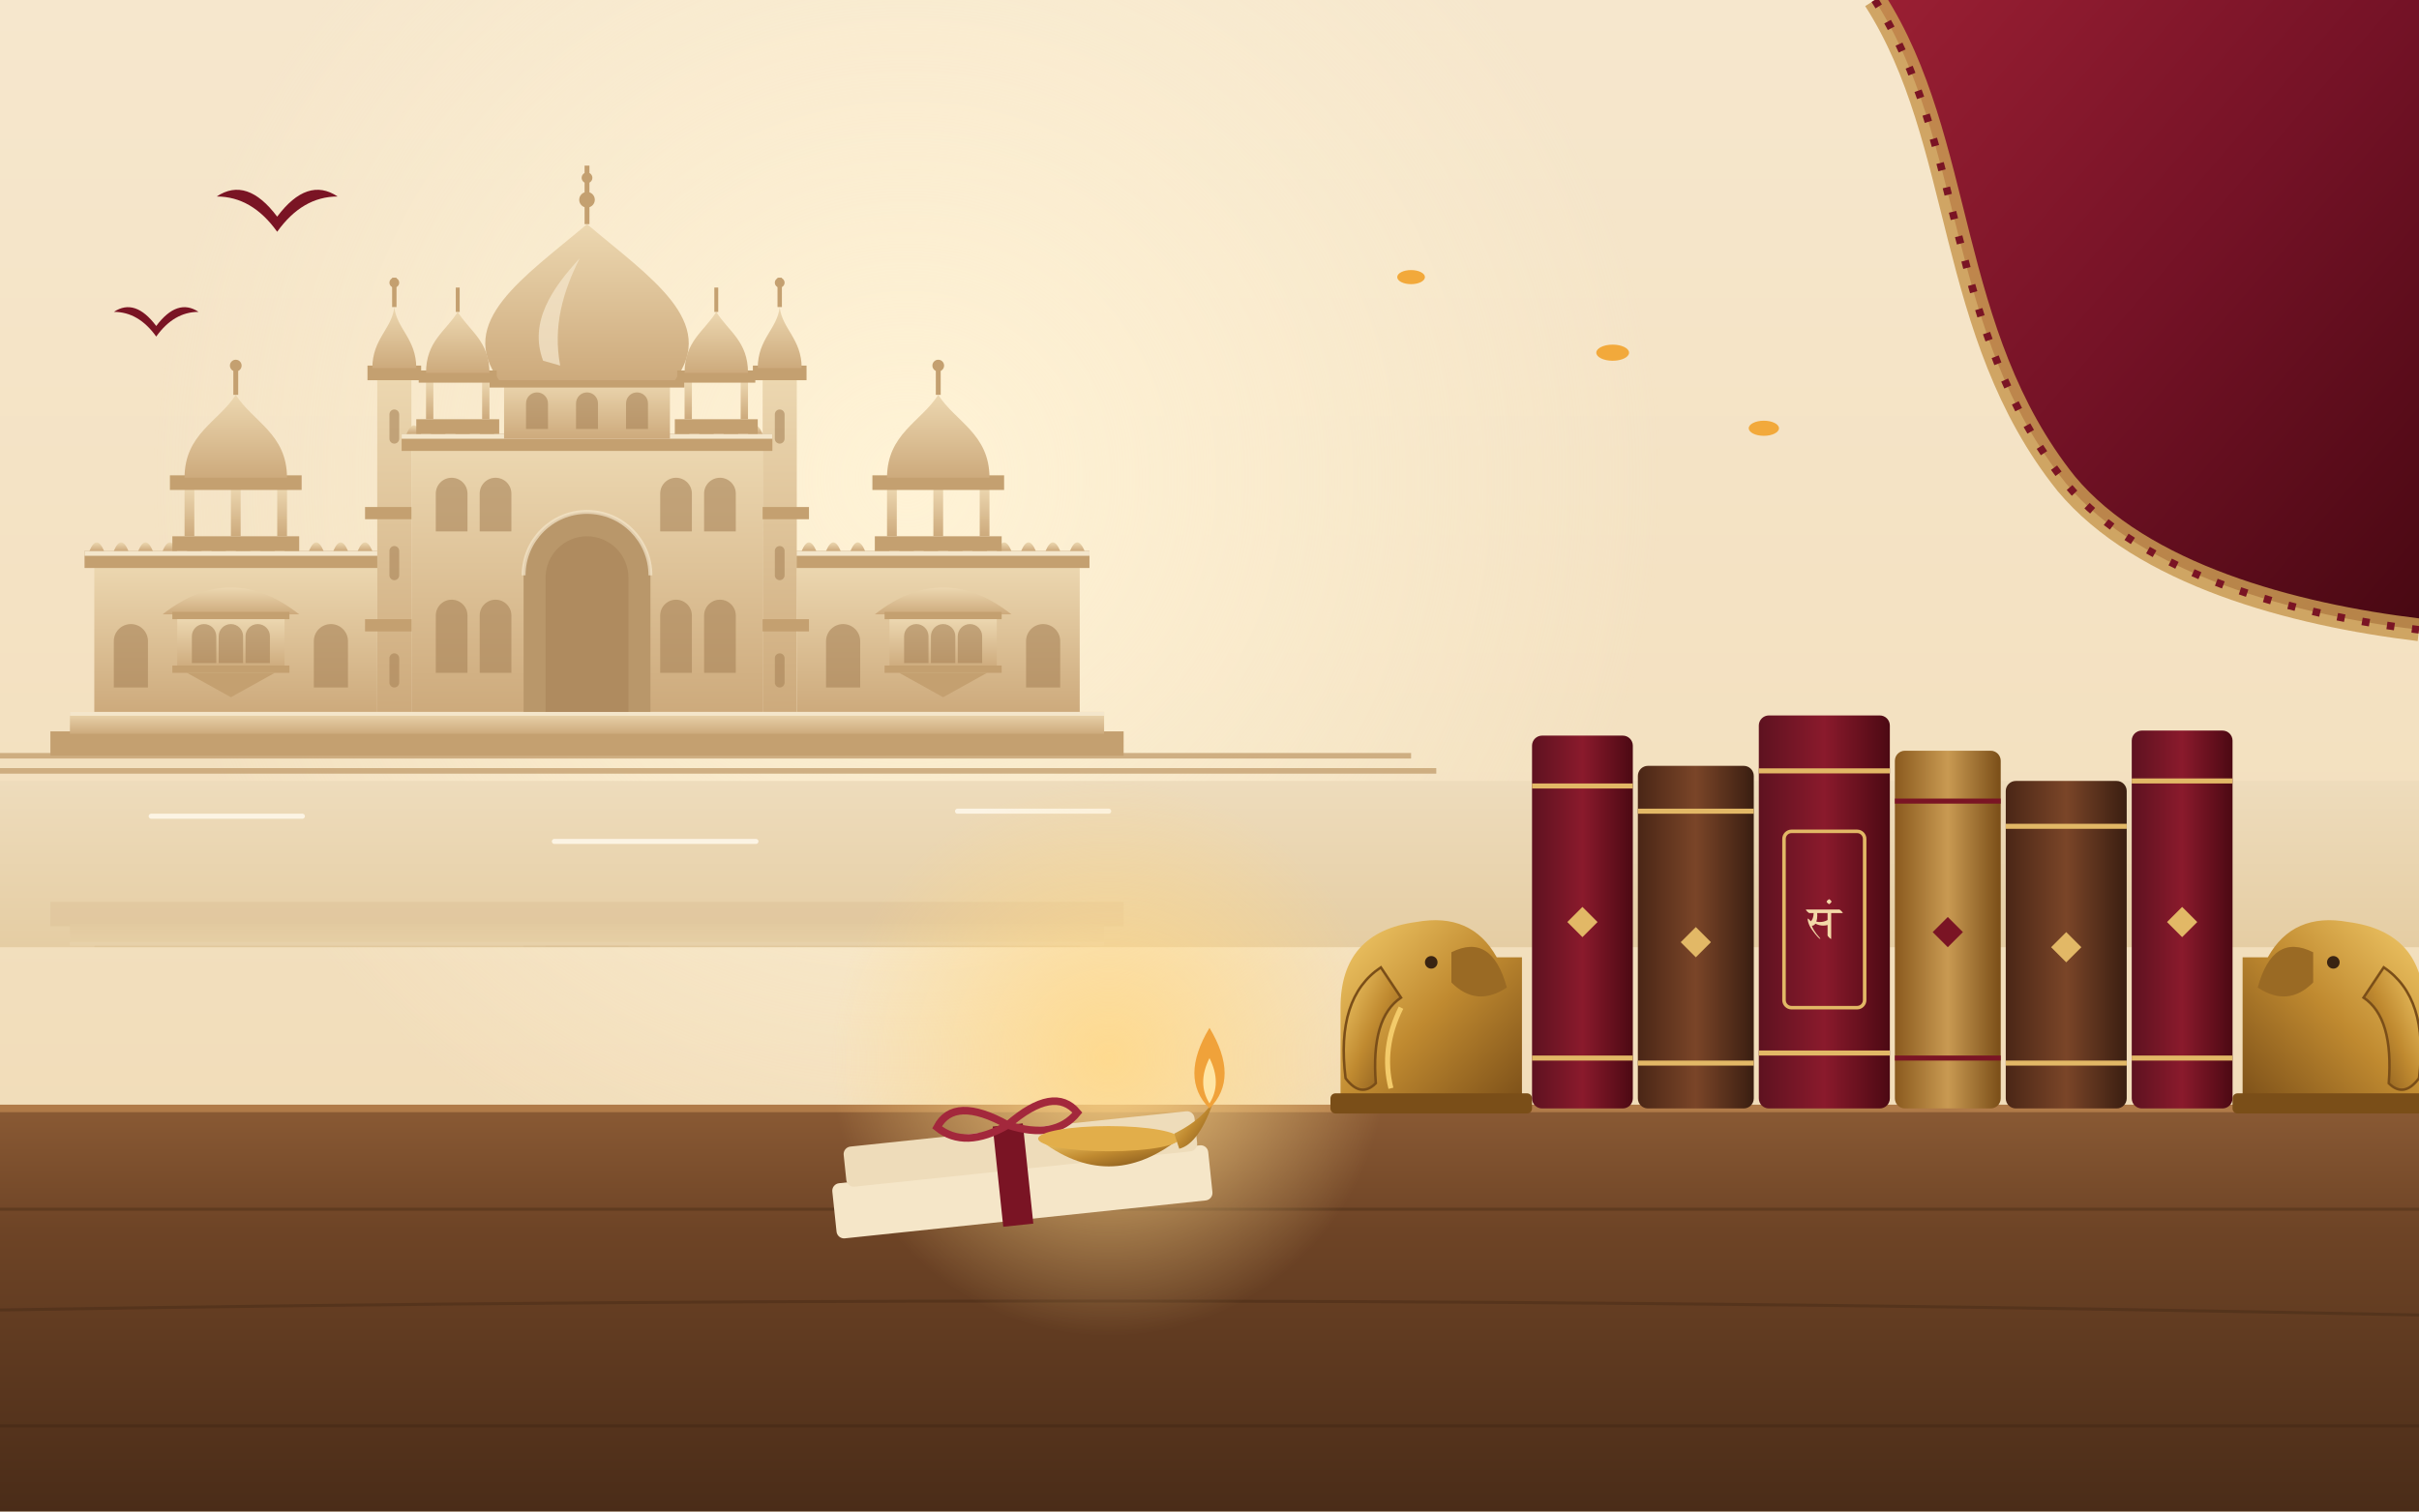
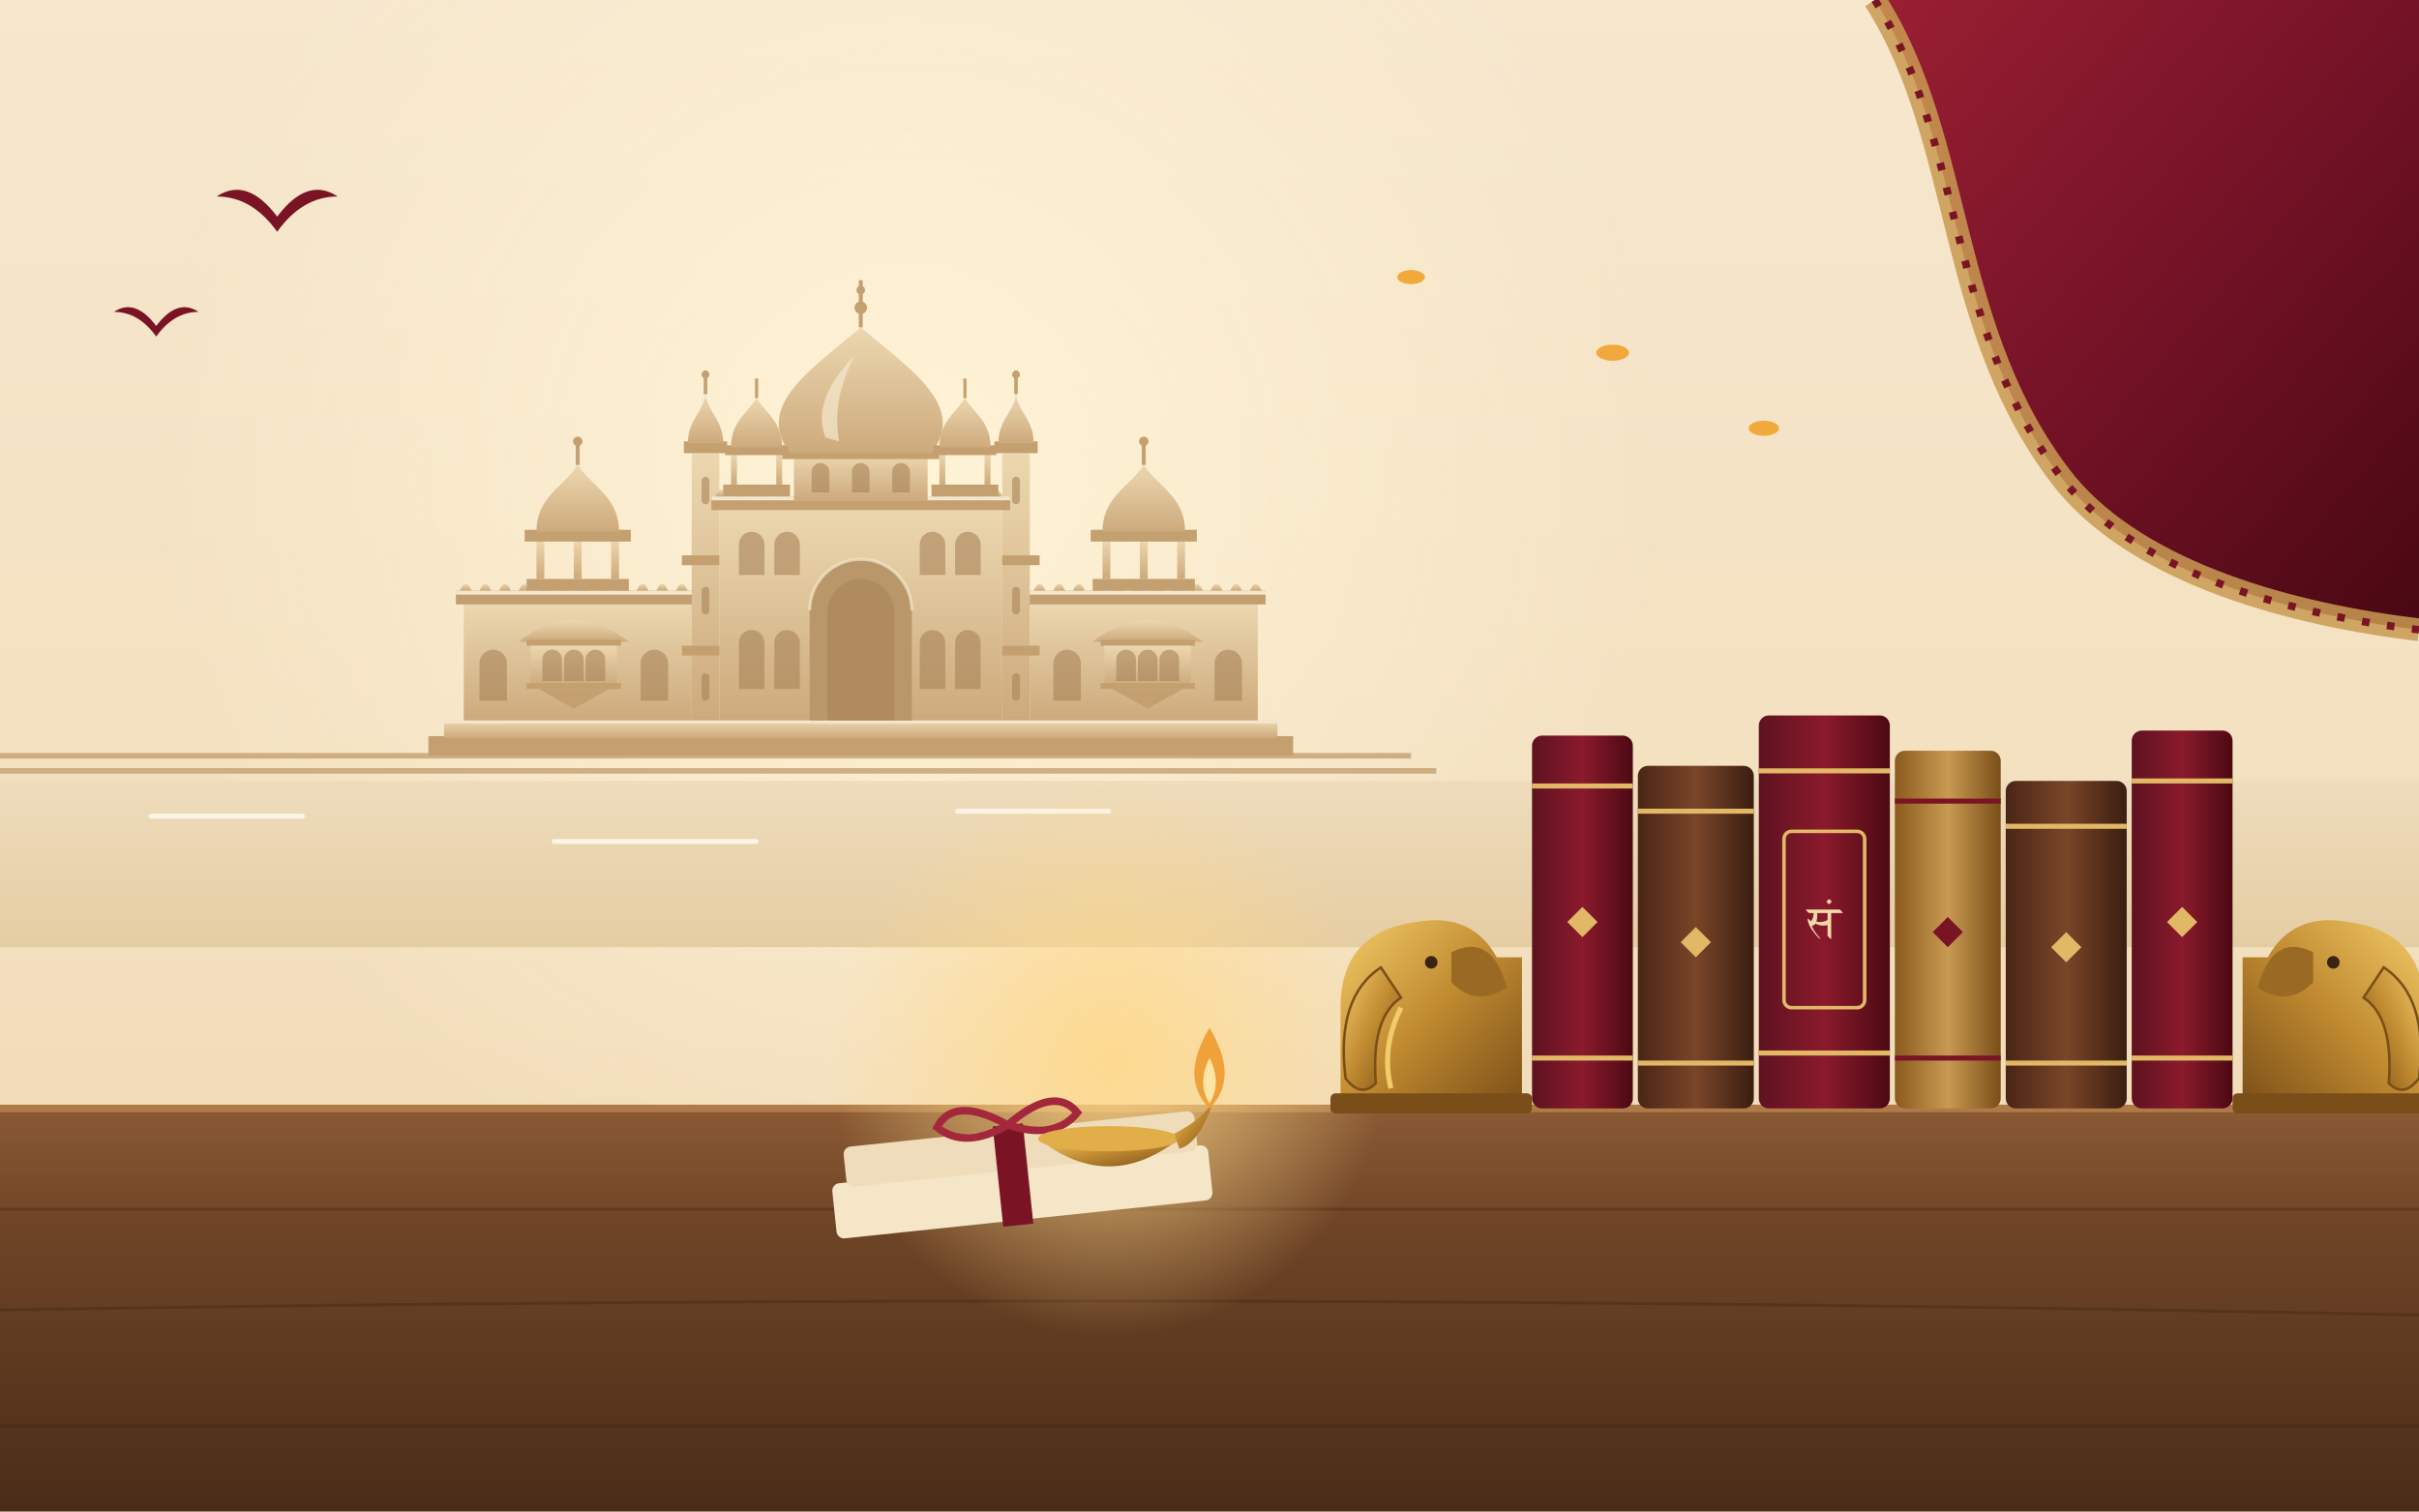
<svg xmlns="http://www.w3.org/2000/svg" viewBox="0 0 960 600">
  <defs>
    <linearGradient id="sgPalA" x1="0" y1="0" x2="0" y2="1">
      <stop offset="0" stop-color="#ECD7B0" />
      <stop offset="1" stop-color="#CDAA7C" />
    </linearGradient>
    <linearGradient id="sgSky" x1="0" y1="0" x2="0" y2="1">
      <stop offset="0" stop-color="#F6E7CD" />
      <stop offset=".55" stop-color="#F3E0BF" />
      <stop offset="1" stop-color="#EFD8B2" />
    </linearGradient>
    <radialGradient id="sgSkyGlow" cx=".5" cy=".5" r=".5">
      <stop offset="0" stop-color="#FFF3D6" />
      <stop offset="1" stop-color="#FFF3D6" stop-opacity="0" />
    </radialGradient>
    <radialGradient id="sgLamp" cx=".5" cy=".5" r=".5">
      <stop offset="0" stop-color="#FFD98A" stop-opacity=".9" />
      <stop offset="1" stop-color="#FFD98A" stop-opacity="0" />
    </radialGradient>
    <linearGradient id="sgPal" x1="0" y1="0" x2="0" y2="1">
      <stop offset="0" stop-color="#E2C79C" />
      <stop offset="1" stop-color="#C9A576" />
    </linearGradient>
    <linearGradient id="sgRiver" x1="0" y1="0" x2="0" y2="1">
      <stop offset="0" stop-color="#EEDCBC" />
      <stop offset="1" stop-color="#E5CDA3" />
    </linearGradient>
    <linearGradient id="sgTable" x1="0" y1="0" x2="0" y2="1">
      <stop offset="0" stop-color="#8A5A34" />
      <stop offset=".3" stop-color="#6E4426" />
      <stop offset="1" stop-color="#4A2C18" />
    </linearGradient>
    <linearGradient id="sgBrass" x1="0" y1="0" x2="1" y2="1">
      <stop offset="0" stop-color="#F3CB6A" />
      <stop offset=".5" stop-color="#C08A30" />
      <stop offset="1" stop-color="#7A4E18" />
    </linearGradient>
    <linearGradient id="sgV1" x1="0" y1="0" x2="1" y2="0">
      <stop offset="0" stop-color="#5E1220" />
      <stop offset=".5" stop-color="#8A1A2C" />
      <stop offset="1" stop-color="#4C0913" />
    </linearGradient>
    <linearGradient id="sgV2" x1="0" y1="0" x2="1" y2="0">
      <stop offset="0" stop-color="#4A2616" />
      <stop offset=".5" stop-color="#7A4528" />
      <stop offset="1" stop-color="#3A1E11" />
    </linearGradient>
    <linearGradient id="sgV3" x1="0" y1="0" x2="1" y2="0">
      <stop offset="0" stop-color="#8A5A1E" />
      <stop offset=".5" stop-color="#C99A52" />
      <stop offset="1" stop-color="#7A4E18" />
    </linearGradient>
    <linearGradient id="sgVelvet" x1="0" y1="0" x2="1" y2="1">
      <stop offset="0" stop-color="#9A1F33" />
      <stop offset=".5" stop-color="#741226" />
      <stop offset="1" stop-color="#480812" />
    </linearGradient>
  </defs>
  <rect width="960" height="600" fill="url(#sgSky)" />
  <circle class="uj-sunglow" cx="360" cy="190" r="300" fill="url(#sgSkyGlow)" />
-   <g transform="translate(20.0 58.0) scale(0.968)">
+   <g transform="translate(170 105.0) scale(0.78)">
    <g class="uj-palace">
      <rect x="0" y="240" width="440" height="10" fill="#C4A070" />
      <rect x="8" y="232" width="424" height="9" fill="url(#sgPalA)" />
      <rect x="8" y="232" width="424" height="1.6" fill="#F4E6CB" />
      <g>
        <rect x="18" y="172" width="116" height="60" fill="url(#sgPalA)" />
        <rect x="14" y="166" width="124" height="7" fill="#C4A070" />
        <rect x="14" y="166" width="124" height="2" fill="#F4E6CB" />
        <path d="M16 166 q3 -7 6 0Z" fill="url(#sgPalA)" />
        <path d="M26 166 q3 -7 6 0Z" fill="url(#sgPalA)" />
        <path d="M36 166 q3 -7 6 0Z" fill="url(#sgPalA)" />
        <path d="M46 166 q3 -7 6 0Z" fill="url(#sgPalA)" />
        <path d="M56 166 q3 -7 6 0Z" fill="url(#sgPalA)" />
        <path d="M66 166 q3 -7 6 0Z" fill="url(#sgPalA)" />
        <path d="M76 166 q3 -7 6 0Z" fill="url(#sgPalA)" />
        <path d="M86 166 q3 -7 6 0Z" fill="url(#sgPalA)" />
        <path d="M96 166 q3 -7 6 0Z" fill="url(#sgPalA)" />
        <path d="M106 166 q3 -7 6 0Z" fill="url(#sgPalA)" />
        <path d="M116 166 q3 -7 6 0Z" fill="url(#sgPalA)" />
        <path d="M126 166 q3 -7 6 0Z" fill="url(#sgPalA)" />
        <path d="M46 192 Q74 170 102 192Z" fill="url(#sgPalA)" />
        <rect x="50" y="191" width="48" height="3" fill="#C4A070" />
        <rect x="52" y="194" width="44" height="20" fill="url(#sgPalA)" />
        <path d="M58 212 V201.0 A5.0 5.0 0 0 1 68 201.0 V212Z" fill="#A88458" opacity=".6" />
        <path d="M69 212 V201.0 A5.0 5.0 0 0 1 79 201.0 V212Z" fill="#A88458" opacity=".6" />
        <path d="M80 212 V201.0 A5.0 5.0 0 0 1 90 201.0 V212Z" fill="#A88458" opacity=".6" />
        <rect x="50" y="213" width="48" height="3" fill="#C4A070" />
        <path d="M56 216 L74 226 L92 216Z" fill="#C4A070" />
        <path d="M26 222 V203.0 A7.0 7.0 0 0 1 40 203.0 V222Z" fill="#A88458" opacity=".6" />
        <path d="M108 222 V203.0 A7.0 7.0 0 0 1 122 203.0 V222Z" fill="#A88458" opacity=".6" />
        <rect x="50" y="160" width="52" height="6" fill="#C4A070" />
        <rect x="55" y="140" width="4" height="20" fill="url(#sgPalA)" />
        <rect x="74" y="140" width="4" height="20" fill="url(#sgPalA)" />
        <rect x="93" y="140" width="4" height="20" fill="url(#sgPalA)" />
        <rect x="49" y="135" width="54" height="6" fill="#C4A070" />
        <path d="M55 136 C55 118 69 113 76 102 C83 113 97 118 97 136Z" fill="url(#sgPalA)" />
        <path d="M76 102 V88" stroke="#C4A070" stroke-width="2" />
        <circle cx="76" cy="90" r="2.4" fill="#C4A070" />
        <rect x="134" y="96" width="14" height="136" fill="url(#sgPalA)" />
        <rect x="129" y="148" width="24" height="5" fill="#C4A070" />
        <rect x="129" y="194" width="24" height="5" fill="#C4A070" />
        <rect x="130" y="90" width="22" height="6" fill="#C4A070" />
        <path d="M132 91 C132 79 140 75 141 66 C142 75 150 79 150 91Z" fill="url(#sgPalA)" />
        <path d="M141 66 V54" stroke="#C4A070" stroke-width="1.8" />
        <circle cx="141" cy="56" r="2" fill="#C4A070" />
        <rect x="139" y="108" width="4" height="14" rx="2" fill="#A88458" opacity=".6" />
        <rect x="139" y="164" width="4" height="14" rx="2" fill="#A88458" opacity=".6" />
        <rect x="139" y="208" width="4" height="14" rx="2" fill="#A88458" opacity=".6" />
      </g>
      <g transform="translate(440 0) scale(-1 1)">
        <rect x="18" y="172" width="116" height="60" fill="url(#sgPalA)" />
        <rect x="14" y="166" width="124" height="7" fill="#C4A070" />
        <rect x="14" y="166" width="124" height="2" fill="#F4E6CB" />
        <path d="M16 166 q3 -7 6 0Z" fill="url(#sgPalA)" />
        <path d="M26 166 q3 -7 6 0Z" fill="url(#sgPalA)" />
        <path d="M36 166 q3 -7 6 0Z" fill="url(#sgPalA)" />
        <path d="M46 166 q3 -7 6 0Z" fill="url(#sgPalA)" />
        <path d="M56 166 q3 -7 6 0Z" fill="url(#sgPalA)" />
        <path d="M66 166 q3 -7 6 0Z" fill="url(#sgPalA)" />
        <path d="M76 166 q3 -7 6 0Z" fill="url(#sgPalA)" />
        <path d="M86 166 q3 -7 6 0Z" fill="url(#sgPalA)" />
        <path d="M96 166 q3 -7 6 0Z" fill="url(#sgPalA)" />
        <path d="M106 166 q3 -7 6 0Z" fill="url(#sgPalA)" />
        <path d="M116 166 q3 -7 6 0Z" fill="url(#sgPalA)" />
        <path d="M126 166 q3 -7 6 0Z" fill="url(#sgPalA)" />
        <path d="M46 192 Q74 170 102 192Z" fill="url(#sgPalA)" />
        <rect x="50" y="191" width="48" height="3" fill="#C4A070" />
        <rect x="52" y="194" width="44" height="20" fill="url(#sgPalA)" />
        <path d="M58 212 V201.0 A5.0 5.0 0 0 1 68 201.0 V212Z" fill="#A88458" opacity=".6" />
        <path d="M69 212 V201.0 A5.0 5.0 0 0 1 79 201.0 V212Z" fill="#A88458" opacity=".6" />
        <path d="M80 212 V201.0 A5.0 5.0 0 0 1 90 201.0 V212Z" fill="#A88458" opacity=".6" />
        <rect x="50" y="213" width="48" height="3" fill="#C4A070" />
        <path d="M56 216 L74 226 L92 216Z" fill="#C4A070" />
        <path d="M26 222 V203.0 A7.0 7.0 0 0 1 40 203.0 V222Z" fill="#A88458" opacity=".6" />
        <path d="M108 222 V203.0 A7.0 7.0 0 0 1 122 203.0 V222Z" fill="#A88458" opacity=".6" />
        <rect x="50" y="160" width="52" height="6" fill="#C4A070" />
        <rect x="55" y="140" width="4" height="20" fill="url(#sgPalA)" />
        <rect x="74" y="140" width="4" height="20" fill="url(#sgPalA)" />
        <rect x="93" y="140" width="4" height="20" fill="url(#sgPalA)" />
        <rect x="49" y="135" width="54" height="6" fill="#C4A070" />
        <path d="M55 136 C55 118 69 113 76 102 C83 113 97 118 97 136Z" fill="url(#sgPalA)" />
        <path d="M76 102 V88" stroke="#C4A070" stroke-width="2" />
        <circle cx="76" cy="90" r="2.4" fill="#C4A070" />
        <rect x="134" y="96" width="14" height="136" fill="url(#sgPalA)" />
        <rect x="129" y="148" width="24" height="5" fill="#C4A070" />
        <rect x="129" y="194" width="24" height="5" fill="#C4A070" />
        <rect x="130" y="90" width="22" height="6" fill="#C4A070" />
        <path d="M132 91 C132 79 140 75 141 66 C142 75 150 79 150 91Z" fill="url(#sgPalA)" />
        <path d="M141 66 V54" stroke="#C4A070" stroke-width="1.8" />
        <circle cx="141" cy="56" r="2" fill="#C4A070" />
        <rect x="139" y="108" width="4" height="14" rx="2" fill="#A88458" opacity=".6" />
        <rect x="139" y="164" width="4" height="14" rx="2" fill="#A88458" opacity=".6" />
        <rect x="139" y="208" width="4" height="14" rx="2" fill="#A88458" opacity=".6" />
      </g>
      <rect x="148" y="124" width="144" height="108" fill="url(#sgPalA)" />
      <rect x="144" y="118" width="152" height="7" fill="#C4A070" />
      <rect x="144" y="118" width="152" height="2" fill="#F4E6CB" />
      <path d="M146 118 q3 -7 6 0Z" fill="url(#sgPalA)" />
      <path d="M156 118 q3 -7 6 0Z" fill="url(#sgPalA)" />
      <path d="M166 118 q3 -7 6 0Z" fill="url(#sgPalA)" />
      <path d="M176 118 q3 -7 6 0Z" fill="url(#sgPalA)" />
      <path d="M186 118 q3 -7 6 0Z" fill="url(#sgPalA)" />
      <path d="M196 118 q3 -7 6 0Z" fill="url(#sgPalA)" />
      <path d="M206 118 q3 -7 6 0Z" fill="url(#sgPalA)" />
      <path d="M216 118 q3 -7 6 0Z" fill="url(#sgPalA)" />
      <path d="M226 118 q3 -7 6 0Z" fill="url(#sgPalA)" />
      <path d="M236 118 q3 -7 6 0Z" fill="url(#sgPalA)" />
      <path d="M246 118 q3 -7 6 0Z" fill="url(#sgPalA)" />
      <path d="M256 118 q3 -7 6 0Z" fill="url(#sgPalA)" />
      <path d="M266 118 q3 -7 6 0Z" fill="url(#sgPalA)" />
      <path d="M276 118 q3 -7 6 0Z" fill="url(#sgPalA)" />
      <path d="M286 118 q3 -7 6 0Z" fill="url(#sgPalA)" />
      <path d="M194 232 V176.0 A26.0 26.0 0 0 1 246 176.0 V232Z" fill="#B9976A" />
      <path d="M203 232 V177.0 A17.0 17.0 0 0 1 237 177.0 V232Z" fill="#A88458" opacity=".6" />
      <path d="M194 176 A26 26 0 0 1 246 176" fill="none" stroke="#F4E6CB" stroke-width="1.6" opacity=".7" />
      <path d="M158 158 V142.5 A6.5 6.5 0 0 1 171 142.5 V158Z" fill="#A88458" opacity=".6" />
      <path d="M158 216 V192.5 A6.5 6.5 0 0 1 171 192.5 V216Z" fill="#A88458" opacity=".6" />
      <path d="M176 158 V142.5 A6.5 6.5 0 0 1 189 142.5 V158Z" fill="#A88458" opacity=".6" />
      <path d="M176 216 V192.5 A6.5 6.5 0 0 1 189 192.5 V216Z" fill="#A88458" opacity=".6" />
      <path d="M250 158 V142.5 A6.5 6.5 0 0 1 263 142.5 V158Z" fill="#A88458" opacity=".6" />
      <path d="M250 216 V192.5 A6.5 6.5 0 0 1 263 192.5 V216Z" fill="#A88458" opacity=".6" />
      <path d="M268 158 V142.5 A6.5 6.5 0 0 1 281 142.5 V158Z" fill="#A88458" opacity=".6" />
      <path d="M268 216 V192.5 A6.5 6.5 0 0 1 281 192.5 V216Z" fill="#A88458" opacity=".6" />
      <rect x="186" y="96" width="68" height="24" fill="url(#sgPalA)" />
      <path d="M195 116 V105.5 A4.5 4.5 0 0 1 204 105.5 V116Z" fill="#A88458" opacity=".6" />
      <path d="M215.5 116 V105.5 A4.5 4.5 0 0 1 224.5 105.5 V116Z" fill="#A88458" opacity=".6" />
      <path d="M236 116 V105.5 A4.5 4.5 0 0 1 245 105.5 V116Z" fill="#A88458" opacity=".6" />
      <rect x="180" y="94" width="80" height="5" fill="#C4A070" />
      <path d="M184 96 C166 72 194 54 220 32 C246 54 274 72 256 96Z" fill="url(#sgPalA)" />
      <path d="M202 88 C196 72 206 58 217 46 C210 60 206 74 209 90Z" fill="#F4E6CB" opacity=".75" />
      <path d="M220 32 V8" stroke="#C4A070" stroke-width="2" />
      <circle cx="220" cy="22" r="3.2" fill="#C4A070" />
      <circle cx="220" cy="13" r="2.2" fill="#C4A070" />
      <rect x="150" y="112" width="34" height="6" fill="#C4A070" />
      <rect x="154" y="96" width="3" height="16" fill="url(#sgPalA)" />
      <rect x="177" y="96" width="3" height="16" fill="url(#sgPalA)" />
      <rect x="151" y="92" width="32" height="5" fill="#C4A070" />
      <path d="M154 93 C154 80 162 76 167 68 C172 76 180 80 180 93Z" fill="url(#sgPalA)" />
      <path d="M167 68 V58" stroke="#C4A070" stroke-width="1.6" />
      <rect x="256" y="112" width="34" height="6" fill="#C4A070" />
      <rect x="260" y="96" width="3" height="16" fill="url(#sgPalA)" />
      <rect x="283" y="96" width="3" height="16" fill="url(#sgPalA)" />
      <rect x="257" y="92" width="32" height="5" fill="#C4A070" />
      <path d="M260 93 C260 80 268 76 273 68 C278 76 286 80 286 93Z" fill="url(#sgPalA)" />
      <path d="M273 68 V58" stroke="#C4A070" stroke-width="1.6" />
    </g>
  </g>
  <g stroke="#C4A070" stroke-width="2.2" opacity=".8">
    <line x1="0" y1="300" x2="560" y2="300" />
    <line x1="0" y1="306" x2="570" y2="306" />
  </g>
  <rect x="0" y="310" width="960" height="66" fill="url(#sgRiver)" />
  <clipPath id="sgRivClip">
    <rect x="0" y="310" width="960" height="66" />
  </clipPath>
  <g clip-path="url(#sgRivClip)" opacity=".16">
-     <g transform="translate(20.0 600.0) scale(0.968 -0.968)">
+     <g transform="translate(170 600.0) scale(0.78 -0.78)">
      <g class="uj-palace">
        <rect x="0" y="240" width="440" height="10" fill="#C4A070" />
        <rect x="8" y="232" width="424" height="9" fill="url(#sgPalA)" />
        <rect x="8" y="232" width="424" height="1.6" fill="#F4E6CB" />
        <g>
          <rect x="18" y="172" width="116" height="60" fill="url(#sgPalA)" />
          <rect x="14" y="166" width="124" height="7" fill="#C4A070" />
          <rect x="14" y="166" width="124" height="2" fill="#F4E6CB" />
          <path d="M16 166 q3 -7 6 0Z" fill="url(#sgPalA)" />
          <path d="M26 166 q3 -7 6 0Z" fill="url(#sgPalA)" />
          <path d="M36 166 q3 -7 6 0Z" fill="url(#sgPalA)" />
          <path d="M46 166 q3 -7 6 0Z" fill="url(#sgPalA)" />
          <path d="M56 166 q3 -7 6 0Z" fill="url(#sgPalA)" />
          <path d="M66 166 q3 -7 6 0Z" fill="url(#sgPalA)" />
          <path d="M76 166 q3 -7 6 0Z" fill="url(#sgPalA)" />
          <path d="M86 166 q3 -7 6 0Z" fill="url(#sgPalA)" />
          <path d="M96 166 q3 -7 6 0Z" fill="url(#sgPalA)" />
          <path d="M106 166 q3 -7 6 0Z" fill="url(#sgPalA)" />
          <path d="M116 166 q3 -7 6 0Z" fill="url(#sgPalA)" />
          <path d="M126 166 q3 -7 6 0Z" fill="url(#sgPalA)" />
          <path d="M46 192 Q74 170 102 192Z" fill="url(#sgPalA)" />
          <rect x="50" y="191" width="48" height="3" fill="#C4A070" />
          <rect x="52" y="194" width="44" height="20" fill="url(#sgPalA)" />
          <path d="M58 212 V201.0 A5.0 5.0 0 0 1 68 201.0 V212Z" fill="#A88458" opacity=".6" />
          <path d="M69 212 V201.0 A5.0 5.0 0 0 1 79 201.0 V212Z" fill="#A88458" opacity=".6" />
          <path d="M80 212 V201.0 A5.0 5.0 0 0 1 90 201.0 V212Z" fill="#A88458" opacity=".6" />
          <rect x="50" y="213" width="48" height="3" fill="#C4A070" />
          <path d="M56 216 L74 226 L92 216Z" fill="#C4A070" />
          <path d="M26 222 V203.0 A7.0 7.0 0 0 1 40 203.0 V222Z" fill="#A88458" opacity=".6" />
          <path d="M108 222 V203.0 A7.0 7.0 0 0 1 122 203.0 V222Z" fill="#A88458" opacity=".6" />
          <rect x="50" y="160" width="52" height="6" fill="#C4A070" />
          <rect x="55" y="140" width="4" height="20" fill="url(#sgPalA)" />
          <rect x="74" y="140" width="4" height="20" fill="url(#sgPalA)" />
          <rect x="93" y="140" width="4" height="20" fill="url(#sgPalA)" />
          <rect x="49" y="135" width="54" height="6" fill="#C4A070" />
          <path d="M55 136 C55 118 69 113 76 102 C83 113 97 118 97 136Z" fill="url(#sgPalA)" />
          <path d="M76 102 V88" stroke="#C4A070" stroke-width="2" />
          <circle cx="76" cy="90" r="2.4" fill="#C4A070" />
          <rect x="134" y="96" width="14" height="136" fill="url(#sgPalA)" />
          <rect x="129" y="148" width="24" height="5" fill="#C4A070" />
          <rect x="129" y="194" width="24" height="5" fill="#C4A070" />
          <rect x="130" y="90" width="22" height="6" fill="#C4A070" />
          <path d="M132 91 C132 79 140 75 141 66 C142 75 150 79 150 91Z" fill="url(#sgPalA)" />
          <path d="M141 66 V54" stroke="#C4A070" stroke-width="1.8" />
          <circle cx="141" cy="56" r="2" fill="#C4A070" />
          <rect x="139" y="108" width="4" height="14" rx="2" fill="#A88458" opacity=".6" />
          <rect x="139" y="164" width="4" height="14" rx="2" fill="#A88458" opacity=".6" />
          <rect x="139" y="208" width="4" height="14" rx="2" fill="#A88458" opacity=".6" />
        </g>
        <g transform="translate(440 0) scale(-1 1)">
          <rect x="18" y="172" width="116" height="60" fill="url(#sgPalA)" />
          <rect x="14" y="166" width="124" height="7" fill="#C4A070" />
          <rect x="14" y="166" width="124" height="2" fill="#F4E6CB" />
          <path d="M16 166 q3 -7 6 0Z" fill="url(#sgPalA)" />
          <path d="M26 166 q3 -7 6 0Z" fill="url(#sgPalA)" />
          <path d="M36 166 q3 -7 6 0Z" fill="url(#sgPalA)" />
          <path d="M46 166 q3 -7 6 0Z" fill="url(#sgPalA)" />
          <path d="M56 166 q3 -7 6 0Z" fill="url(#sgPalA)" />
          <path d="M66 166 q3 -7 6 0Z" fill="url(#sgPalA)" />
          <path d="M76 166 q3 -7 6 0Z" fill="url(#sgPalA)" />
          <path d="M86 166 q3 -7 6 0Z" fill="url(#sgPalA)" />
          <path d="M96 166 q3 -7 6 0Z" fill="url(#sgPalA)" />
          <path d="M106 166 q3 -7 6 0Z" fill="url(#sgPalA)" />
          <path d="M116 166 q3 -7 6 0Z" fill="url(#sgPalA)" />
          <path d="M126 166 q3 -7 6 0Z" fill="url(#sgPalA)" />
          <path d="M46 192 Q74 170 102 192Z" fill="url(#sgPalA)" />
          <rect x="50" y="191" width="48" height="3" fill="#C4A070" />
          <rect x="52" y="194" width="44" height="20" fill="url(#sgPalA)" />
          <path d="M58 212 V201.0 A5.0 5.0 0 0 1 68 201.0 V212Z" fill="#A88458" opacity=".6" />
          <path d="M69 212 V201.0 A5.0 5.0 0 0 1 79 201.0 V212Z" fill="#A88458" opacity=".6" />
          <path d="M80 212 V201.0 A5.0 5.0 0 0 1 90 201.0 V212Z" fill="#A88458" opacity=".6" />
          <rect x="50" y="213" width="48" height="3" fill="#C4A070" />
          <path d="M56 216 L74 226 L92 216Z" fill="#C4A070" />
          <path d="M26 222 V203.0 A7.0 7.0 0 0 1 40 203.0 V222Z" fill="#A88458" opacity=".6" />
          <path d="M108 222 V203.0 A7.0 7.0 0 0 1 122 203.0 V222Z" fill="#A88458" opacity=".6" />
          <rect x="50" y="160" width="52" height="6" fill="#C4A070" />
          <rect x="55" y="140" width="4" height="20" fill="url(#sgPalA)" />
          <rect x="74" y="140" width="4" height="20" fill="url(#sgPalA)" />
          <rect x="93" y="140" width="4" height="20" fill="url(#sgPalA)" />
          <rect x="49" y="135" width="54" height="6" fill="#C4A070" />
          <path d="M55 136 C55 118 69 113 76 102 C83 113 97 118 97 136Z" fill="url(#sgPalA)" />
          <path d="M76 102 V88" stroke="#C4A070" stroke-width="2" />
          <circle cx="76" cy="90" r="2.4" fill="#C4A070" />
          <rect x="134" y="96" width="14" height="136" fill="url(#sgPalA)" />
          <rect x="129" y="148" width="24" height="5" fill="#C4A070" />
          <rect x="129" y="194" width="24" height="5" fill="#C4A070" />
          <rect x="130" y="90" width="22" height="6" fill="#C4A070" />
          <path d="M132 91 C132 79 140 75 141 66 C142 75 150 79 150 91Z" fill="url(#sgPalA)" />
          <path d="M141 66 V54" stroke="#C4A070" stroke-width="1.8" />
          <circle cx="141" cy="56" r="2" fill="#C4A070" />
          <rect x="139" y="108" width="4" height="14" rx="2" fill="#A88458" opacity=".6" />
          <rect x="139" y="164" width="4" height="14" rx="2" fill="#A88458" opacity=".6" />
          <rect x="139" y="208" width="4" height="14" rx="2" fill="#A88458" opacity=".6" />
        </g>
        <rect x="148" y="124" width="144" height="108" fill="url(#sgPalA)" />
        <rect x="144" y="118" width="152" height="7" fill="#C4A070" />
        <rect x="144" y="118" width="152" height="2" fill="#F4E6CB" />
        <path d="M146 118 q3 -7 6 0Z" fill="url(#sgPalA)" />
        <path d="M156 118 q3 -7 6 0Z" fill="url(#sgPalA)" />
        <path d="M166 118 q3 -7 6 0Z" fill="url(#sgPalA)" />
        <path d="M176 118 q3 -7 6 0Z" fill="url(#sgPalA)" />
        <path d="M186 118 q3 -7 6 0Z" fill="url(#sgPalA)" />
        <path d="M196 118 q3 -7 6 0Z" fill="url(#sgPalA)" />
        <path d="M206 118 q3 -7 6 0Z" fill="url(#sgPalA)" />
        <path d="M216 118 q3 -7 6 0Z" fill="url(#sgPalA)" />
        <path d="M226 118 q3 -7 6 0Z" fill="url(#sgPalA)" />
        <path d="M236 118 q3 -7 6 0Z" fill="url(#sgPalA)" />
        <path d="M246 118 q3 -7 6 0Z" fill="url(#sgPalA)" />
        <path d="M256 118 q3 -7 6 0Z" fill="url(#sgPalA)" />
        <path d="M266 118 q3 -7 6 0Z" fill="url(#sgPalA)" />
        <path d="M276 118 q3 -7 6 0Z" fill="url(#sgPalA)" />
        <path d="M286 118 q3 -7 6 0Z" fill="url(#sgPalA)" />
        <path d="M194 232 V176.0 A26.0 26.0 0 0 1 246 176.0 V232Z" fill="#B9976A" />
        <path d="M203 232 V177.0 A17.0 17.0 0 0 1 237 177.0 V232Z" fill="#A88458" opacity=".6" />
        <path d="M194 176 A26 26 0 0 1 246 176" fill="none" stroke="#F4E6CB" stroke-width="1.6" opacity=".7" />
        <path d="M158 158 V142.5 A6.5 6.5 0 0 1 171 142.5 V158Z" fill="#A88458" opacity=".6" />
        <path d="M158 216 V192.5 A6.5 6.5 0 0 1 171 192.5 V216Z" fill="#A88458" opacity=".6" />
        <path d="M176 158 V142.5 A6.5 6.5 0 0 1 189 142.5 V158Z" fill="#A88458" opacity=".6" />
        <path d="M176 216 V192.5 A6.5 6.5 0 0 1 189 192.5 V216Z" fill="#A88458" opacity=".6" />
        <path d="M250 158 V142.5 A6.5 6.5 0 0 1 263 142.5 V158Z" fill="#A88458" opacity=".6" />
        <path d="M250 216 V192.5 A6.5 6.5 0 0 1 263 192.5 V216Z" fill="#A88458" opacity=".6" />
        <path d="M268 158 V142.5 A6.5 6.5 0 0 1 281 142.5 V158Z" fill="#A88458" opacity=".6" />
        <path d="M268 216 V192.5 A6.5 6.5 0 0 1 281 192.5 V216Z" fill="#A88458" opacity=".6" />
        <rect x="186" y="96" width="68" height="24" fill="url(#sgPalA)" />
        <path d="M195 116 V105.5 A4.5 4.5 0 0 1 204 105.5 V116Z" fill="#A88458" opacity=".6" />
        <path d="M215.5 116 V105.5 A4.5 4.5 0 0 1 224.5 105.5 V116Z" fill="#A88458" opacity=".6" />
        <path d="M236 116 V105.5 A4.5 4.5 0 0 1 245 105.5 V116Z" fill="#A88458" opacity=".6" />
        <rect x="180" y="94" width="80" height="5" fill="#C4A070" />
        <path d="M184 96 C166 72 194 54 220 32 C246 54 274 72 256 96Z" fill="url(#sgPalA)" />
        <path d="M202 88 C196 72 206 58 217 46 C210 60 206 74 209 90Z" fill="#F4E6CB" opacity=".75" />
        <path d="M220 32 V8" stroke="#C4A070" stroke-width="2" />
        <circle cx="220" cy="22" r="3.2" fill="#C4A070" />
        <circle cx="220" cy="13" r="2.2" fill="#C4A070" />
        <rect x="150" y="112" width="34" height="6" fill="#C4A070" />
        <rect x="154" y="96" width="3" height="16" fill="url(#sgPalA)" />
        <rect x="177" y="96" width="3" height="16" fill="url(#sgPalA)" />
        <rect x="151" y="92" width="32" height="5" fill="#C4A070" />
        <path d="M154 93 C154 80 162 76 167 68 C172 76 180 80 180 93Z" fill="url(#sgPalA)" />
        <path d="M167 68 V58" stroke="#C4A070" stroke-width="1.6" />
        <rect x="256" y="112" width="34" height="6" fill="#C4A070" />
        <rect x="260" y="96" width="3" height="16" fill="url(#sgPalA)" />
        <rect x="283" y="96" width="3" height="16" fill="url(#sgPalA)" />
        <rect x="257" y="92" width="32" height="5" fill="#C4A070" />
        <path d="M260 93 C260 80 268 76 273 68 C278 76 286 80 286 93Z" fill="url(#sgPalA)" />
        <path d="M273 68 V58" stroke="#C4A070" stroke-width="1.6" />
      </g>
    </g>
  </g>
  <g class="uj-shimmer" stroke="#FFF9EC" stroke-width="2" stroke-linecap="round" opacity=".85">
    <line x1="60" y1="324" x2="120" y2="324" />
    <line x1="220" y1="334" x2="300" y2="334" />
    <line x1="380" y1="322" x2="440" y2="322" />
  </g>
  <g fill="#7A1424">
    <g class="uj-b1" transform="translate(110 84)">
      <g class="uj-bird-fly">
        <path class="uj-bird-wing" d="M-24 -6 Q-12 -14 0 2 Q12 -14 24 -6 Q10 -6 0 8 Q-10 -6 -24 -6Z" />
      </g>
    </g>
    <g class="uj-b2" transform="translate(62 128) scale(.7)">
      <g class="uj-bird-fly">
        <path class="uj-bird-wing" d="M-24 -6 Q-12 -14 0 2 Q12 -14 24 -6 Q10 -6 0 8 Q-10 -6 -24 -6Z" />
      </g>
    </g>
  </g>
  <path d="M744 0 C780 56 772 132 820 192 C850 228 910 244 960 250 V0Z" fill="url(#sgVelvet)" />
  <path d="M744 0 C780 56 772 132 820 192 C850 228 910 244 960 250" fill="none" stroke="#C99A52" stroke-width="9" opacity=".85" />
  <path d="M744 0 C780 56 772 132 820 192 C850 228 910 244 960 250" fill="none" stroke="#7A1424" stroke-width="3" stroke-dasharray="3 7" />
  <rect x="0" y="440" width="960" height="160" fill="url(#sgTable)" />
  <path d="M0 440 H960" stroke="#B07A48" stroke-width="3" />
  <g stroke="#3A2212" stroke-width="1.2" opacity=".35" fill="none">
    <path d="M0 480 H960" />
    <path d="M0 520 Q480 512 960 522" />
    <path d="M0 566 H960" />
  </g>
  <circle class="sg-glow" cx="440" cy="420" r="110" fill="url(#sgLamp)" />
  <g>
    <path d="M532 440 L532 400 Q532 370 562 366 Q584 362 594 380 L604 380 L604 440Z" fill="url(#sgBrass)" />
    <path d="M548 384 Q530 396 534 428 Q540 436 546 430 Q544 404 556 396Z" fill="url(#sgBrass)" stroke="#7A4E18" stroke-width="1" />
    <path d="M576 378 Q592 370 598 392 Q586 400 576 390Z" fill="#9A6A24" />
    <circle cx="568" cy="382" r="2.5" fill="#3A2412" />
    <path d="M556 400 Q548 416 552 432" fill="none" stroke="#F3CB6A" stroke-width="2" />
    <rect x="528" y="434" width="80" height="8" rx="2" fill="#7A4E18" />
  </g>
  <g>
    <rect x="608" y="292" width="40" height="148" rx="4" fill="url(#sgV1)" />
    <rect x="650" y="304" width="46" height="136" rx="4" fill="url(#sgV2)" />
    <g class="sg-pull">
      <rect x="698" y="284" width="52" height="156" rx="4" fill="url(#sgV1)" />
      <g stroke="#E2B866" stroke-width="2">
        <line x1="698" y1="306" x2="750" y2="306" />
        <line x1="698" y1="418" x2="750" y2="418" />
      </g>
      <rect x="708" y="330" width="32" height="70" rx="3" fill="none" stroke="#E2B866" stroke-width="1.4" />
      <text x="724" y="372" text-anchor="middle" font-family="Yatra One, serif" font-size="18" fill="#F3D9A8">सं</text>
    </g>
    <rect x="752" y="298" width="42" height="142" rx="4" fill="url(#sgV3)" />
    <rect x="796" y="310" width="48" height="130" rx="4" fill="url(#sgV2)" />
    <rect x="846" y="290" width="40" height="150" rx="4" fill="url(#sgV1)" />
    <g stroke="#E2B866" stroke-width="2">
      <line x1="608" y1="312" x2="648" y2="312" />
      <line x1="608" y1="420" x2="648" y2="420" />
      <line x1="650" y1="322" x2="696" y2="322" />
      <line x1="650" y1="422" x2="696" y2="422" />
      <line x1="796" y1="328" x2="844" y2="328" />
      <line x1="796" y1="422" x2="844" y2="422" />
      <line x1="846" y1="310" x2="886" y2="310" />
      <line x1="846" y1="420" x2="886" y2="420" />
    </g>
    <g stroke="#7A1424" stroke-width="2">
      <line x1="752" y1="318" x2="794" y2="318" />
      <line x1="752" y1="420" x2="794" y2="420" />
    </g>
    <g fill="#E2B866">
      <path d="M628 360 l6 6 -6 6 -6 -6z" />
      <path d="M673 368 l6 6 -6 6 -6 -6z" />
      <path d="M773 364 l6 6 -6 6 -6 -6z" fill="#7A1424" />
      <path d="M820 370 l6 6 -6 6 -6 -6z" />
      <path d="M866 360 l6 6 -6 6 -6 -6z" />
    </g>
  </g>
  <g transform="translate(1494 0) scale(-1 1)">
    <path d="M532 440 L532 400 Q532 370 562 366 Q584 362 594 380 L604 380 L604 440Z" fill="url(#sgBrass)" />
    <path d="M548 384 Q530 396 534 428 Q540 436 546 430 Q544 404 556 396Z" fill="url(#sgBrass)" stroke="#7A4E18" stroke-width="1" />
    <path d="M576 378 Q592 370 598 392 Q586 400 576 390Z" fill="#9A6A24" />
    <circle cx="568" cy="382" r="2.5" fill="#3A2412" />
    <rect x="528" y="434" width="80" height="8" rx="2" fill="#7A4E18" />
  </g>
  <g transform="translate(330 470) rotate(-6)">
    <rect x="0" y="0" width="150" height="22" rx="3" fill="#F5E6C8" />
    <rect x="6" y="-14" width="140" height="16" rx="3" fill="#EEDCBA" />
    <rect x="66" y="-16" width="12" height="40" fill="#7A1424" />
    <path d="M72 -16 q-20 -14 -28 -2 q10 10 28 2 q20 -14 28 -2 q-10 10 -28 2" fill="none" stroke="#A3283C" stroke-width="3" />
  </g>
  <path d="M412 452 Q440 474 468 452Z" fill="url(#sgBrass)" />
  <ellipse cx="440" cy="452" rx="28" ry="5" fill="#E2AE4A" />
  <path d="M466 450 Q478 444 482 436 Q476 454 468 456Z" fill="url(#sgBrass)" />
  <g class="sg-diya">
    <path d="M480 408 Q492 428 480 440 Q468 428 480 408Z" fill="#F0A23A" />
    <path d="M480 420 Q485 430 480 438 Q475 430 480 420Z" fill="#FFE6A6" />
  </g>
  <g fill="#F2A93B">
    <g class="uj-p1" transform="translate(640 140)">
      <g class="uj-petal">
        <ellipse rx="6.5" ry="3.2" />
      </g>
    </g>
    <g class="uj-p2" transform="translate(560 110)">
      <g class="uj-petal">
        <ellipse rx="5.5" ry="2.8" />
      </g>
    </g>
    <g class="uj-p3" transform="translate(700 170)">
      <g class="uj-petal">
        <ellipse rx="6" ry="3" />
      </g>
    </g>
  </g>
</svg>
